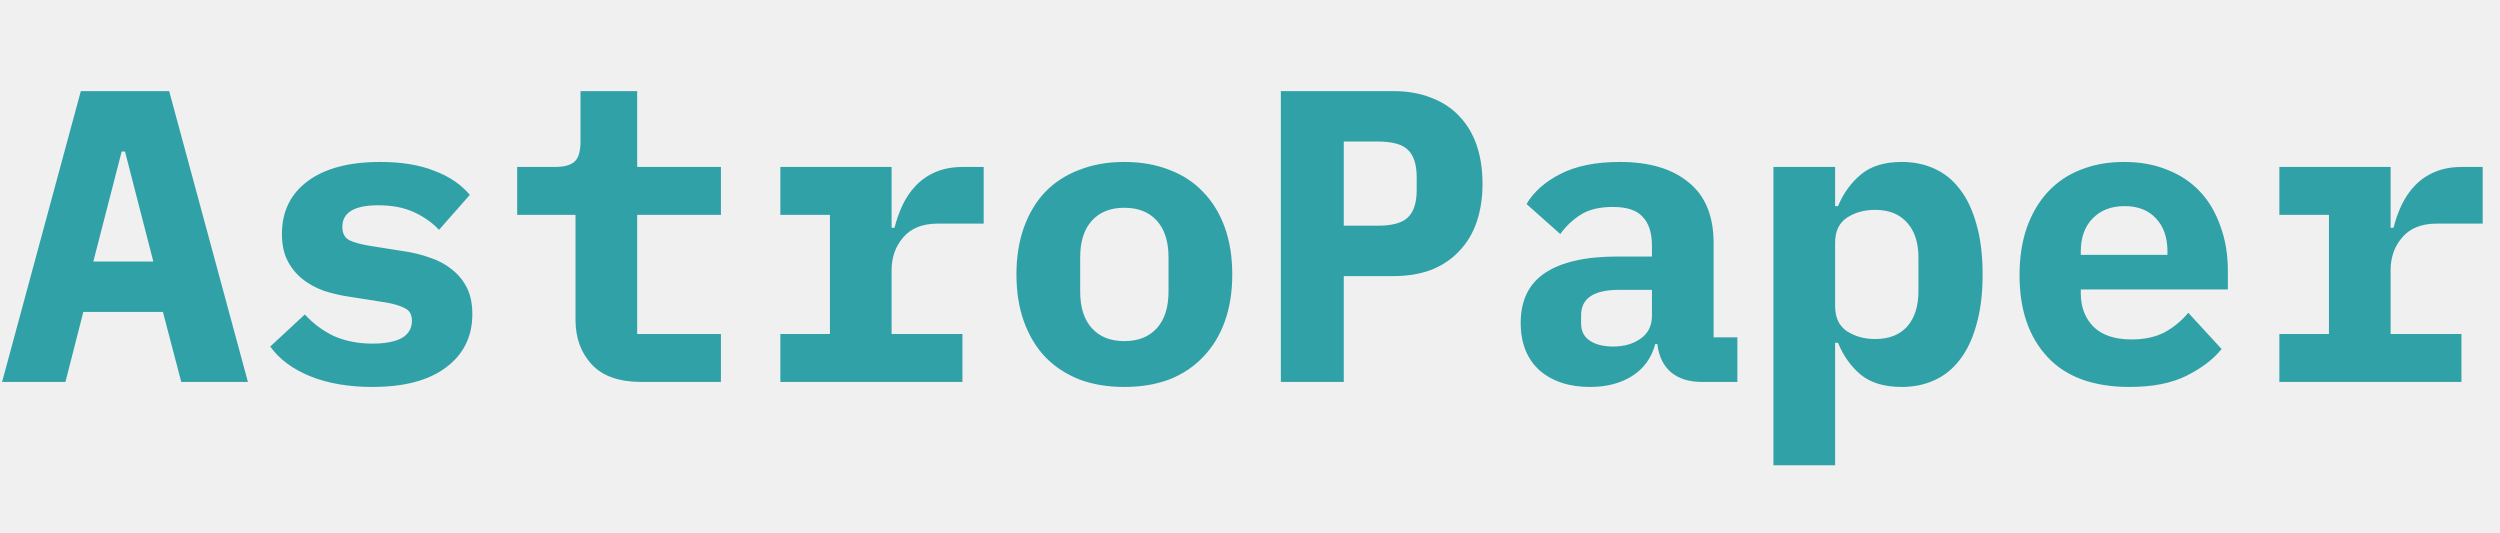
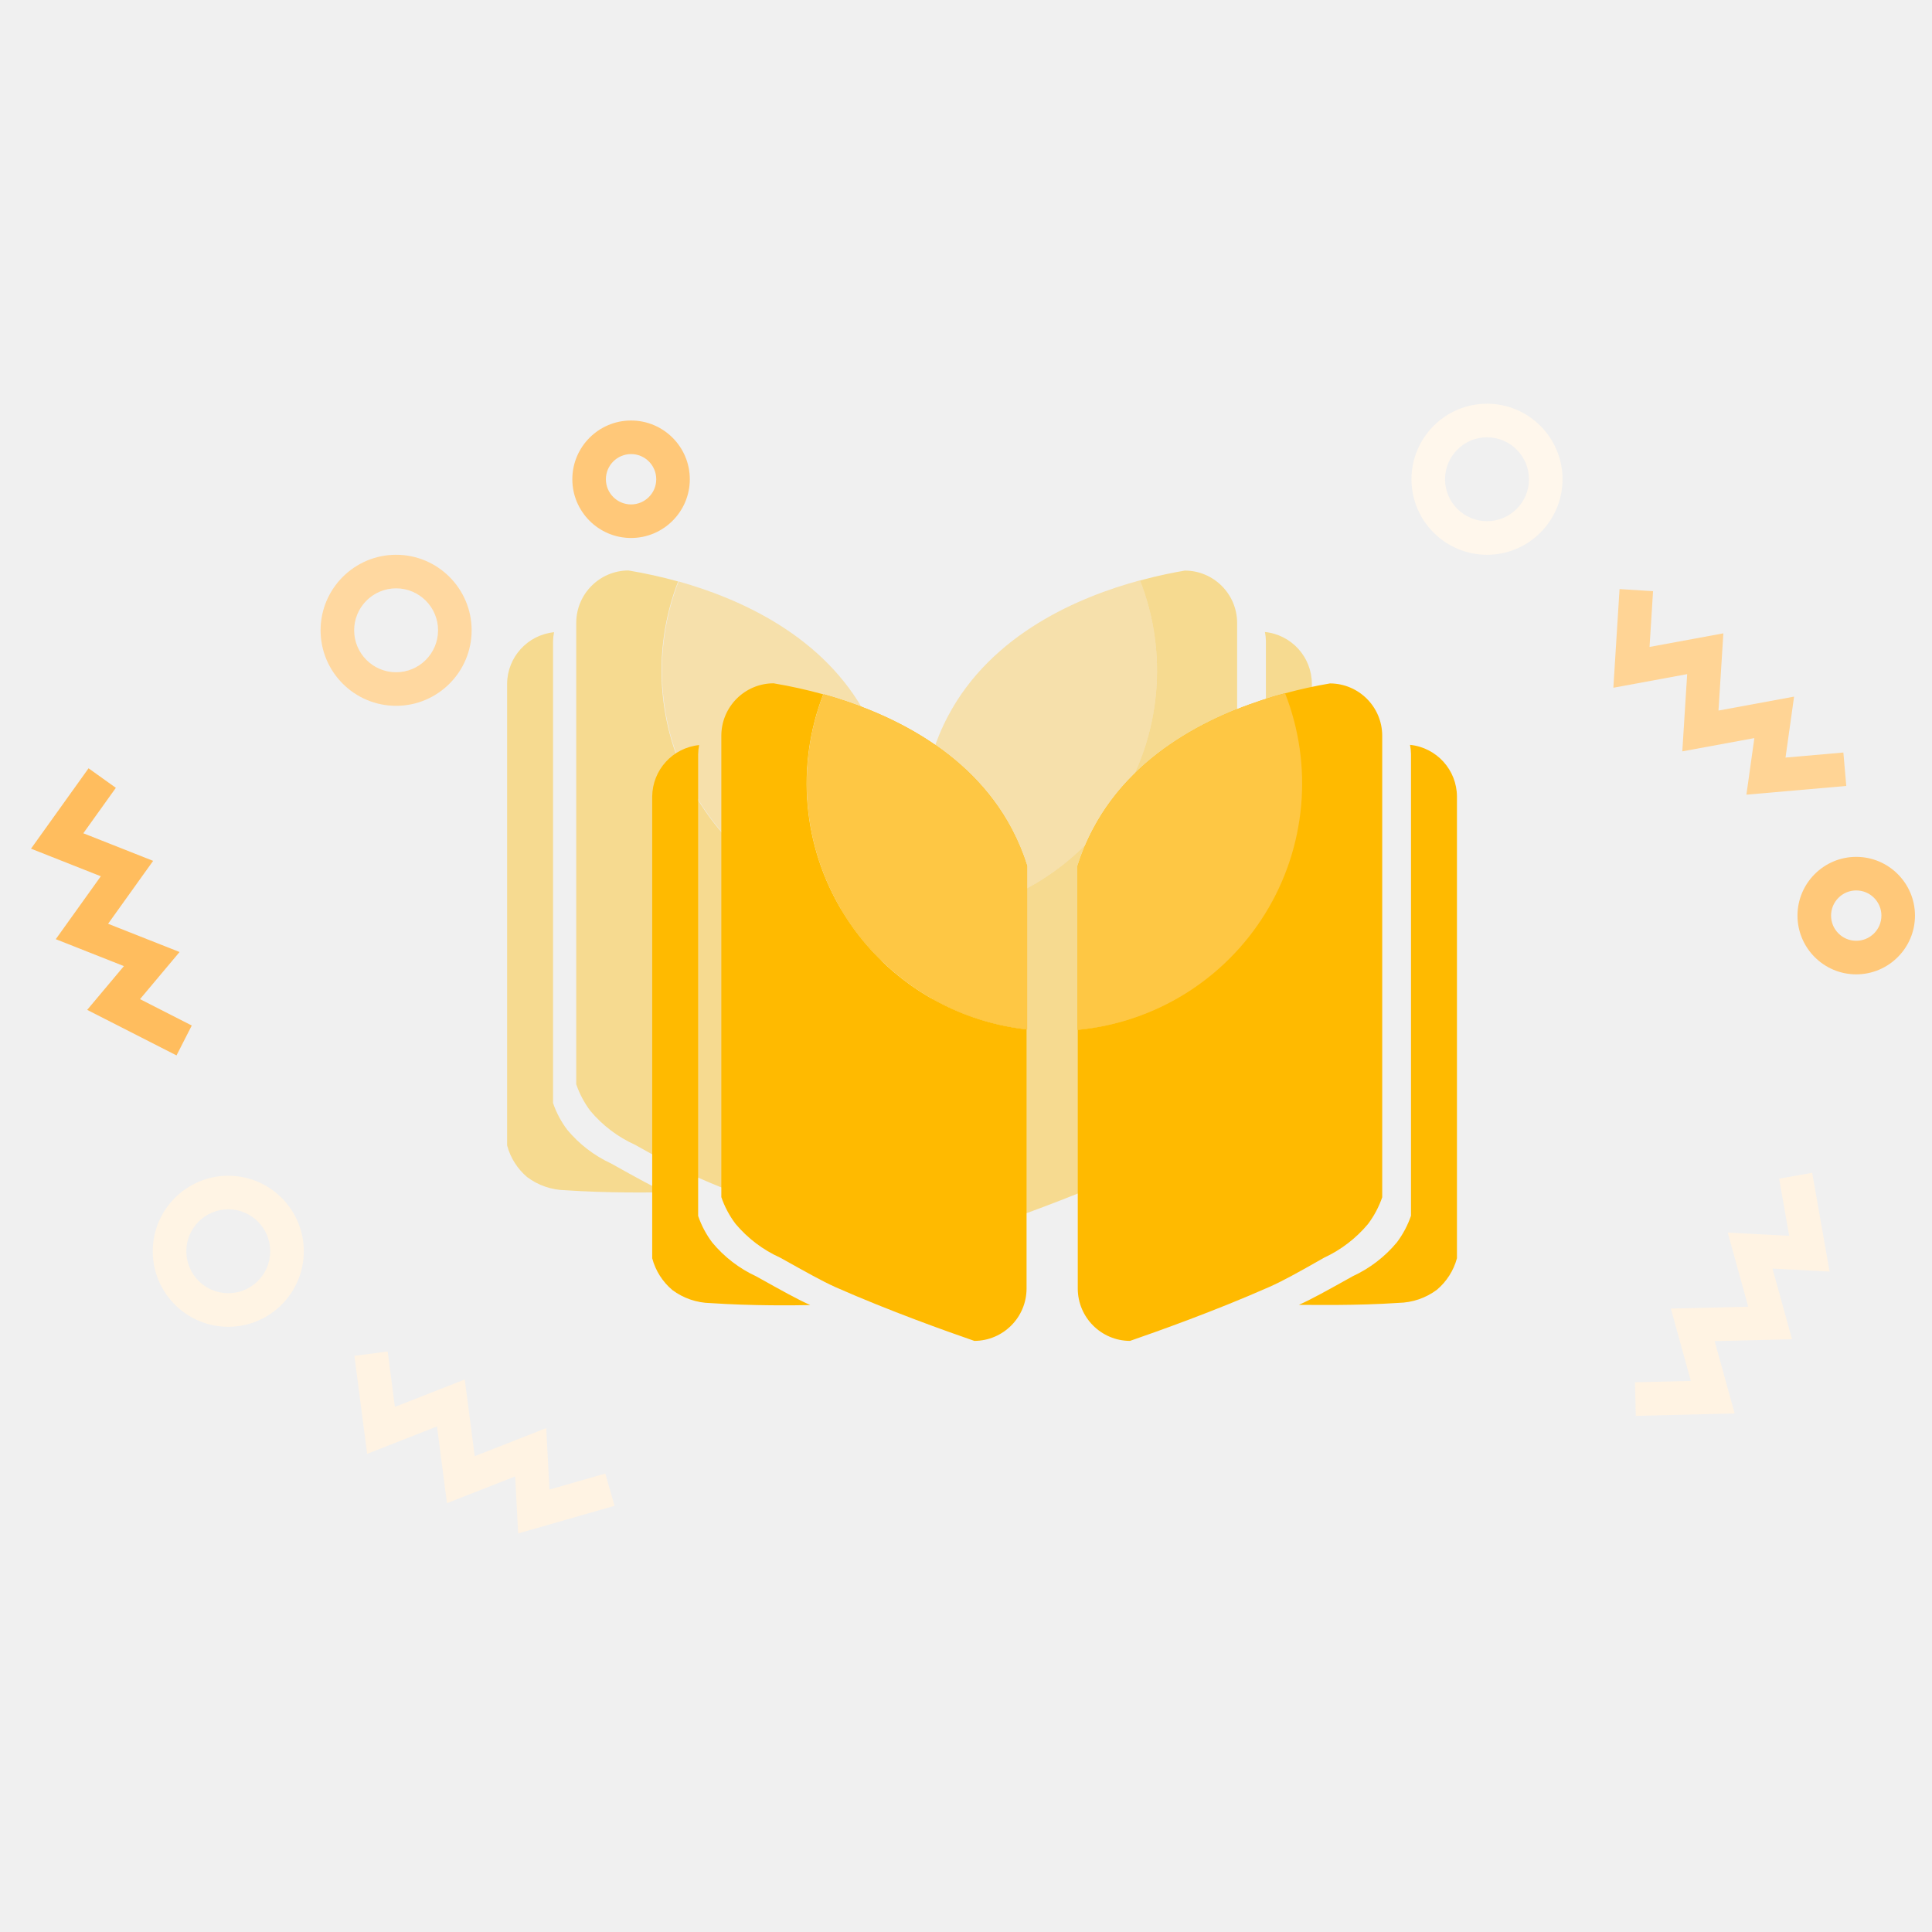
- <svg xmlns="http://www.w3.org/2000/svg" width="216" height="46" viewBox="0 0 216 46" fill="none">
-   <g clip-path="url(#clip0_1954_681)">
-     <path d="M15.66 33L14.076 26.952H7.2L5.652 33H0.18L6.984 7.872H14.616L21.42 33H15.66ZM10.8 13.092H10.512L8.064 22.596H13.248L10.8 13.092ZM32.17 33.432C30.106 33.432 28.306 33.12 26.77 32.496C25.258 31.872 24.118 31.02 23.35 29.94L26.338 27.168C27.058 27.96 27.898 28.584 28.858 29.04C29.842 29.472 30.958 29.688 32.206 29.688C33.262 29.688 34.09 29.532 34.69 29.22C35.29 28.884 35.59 28.38 35.59 27.708C35.59 27.18 35.386 26.82 34.978 26.628C34.57 26.412 34.006 26.244 33.286 26.124L30.298 25.656C29.458 25.536 28.678 25.356 27.958 25.116C27.238 24.852 26.614 24.504 26.086 24.072C25.558 23.64 25.138 23.112 24.826 22.488C24.514 21.864 24.358 21.108 24.358 20.22C24.358 18.276 25.102 16.752 26.59 15.648C28.078 14.544 30.166 13.992 32.854 13.992C34.678 13.992 36.226 14.244 37.498 14.748C38.794 15.228 39.826 15.924 40.594 16.836L37.93 19.86C37.378 19.26 36.67 18.756 35.806 18.348C34.942 17.94 33.898 17.736 32.674 17.736C30.61 17.736 29.578 18.36 29.578 19.608C29.578 20.16 29.782 20.544 30.19 20.76C30.598 20.952 31.162 21.108 31.882 21.228L34.834 21.696C35.674 21.816 36.454 22.008 37.174 22.272C37.894 22.512 38.518 22.848 39.046 23.28C39.598 23.712 40.03 24.24 40.342 24.864C40.654 25.488 40.81 26.244 40.81 27.132C40.81 29.076 40.054 30.612 38.542 31.74C37.054 32.868 34.93 33.432 32.17 33.432ZM55.412 33C53.492 33 52.064 32.496 51.128 31.488C50.192 30.48 49.724 29.196 49.724 27.636V18.564H44.684V14.424H47.96C48.752 14.424 49.316 14.268 49.652 13.956C49.988 13.644 50.156 13.068 50.156 12.228V7.872H55.052V14.424H62.288V18.564H55.052V28.86H62.288V33H55.412ZM67.422 28.86H71.706V18.564H67.422V14.424H77.034V19.68H77.286C77.454 19.008 77.682 18.36 77.97 17.736C78.282 17.088 78.666 16.524 79.122 16.044C79.602 15.54 80.178 15.144 80.85 14.856C81.522 14.568 82.314 14.424 83.226 14.424H84.99V19.32H81.03C79.71 19.32 78.714 19.716 78.042 20.508C77.37 21.276 77.034 22.224 77.034 23.352V28.86H83.154V33H67.422V28.86ZM97.144 33.432C95.704 33.432 94.408 33.216 93.256 32.784C92.104 32.328 91.12 31.68 90.304 30.84C89.512 30 88.9 28.98 88.468 27.78C88.036 26.58 87.82 25.224 87.82 23.712C87.82 22.2 88.036 20.844 88.468 19.644C88.9 18.444 89.512 17.424 90.304 16.584C91.12 15.744 92.104 15.108 93.256 14.676C94.408 14.22 95.704 13.992 97.144 13.992C98.584 13.992 99.88 14.22 101.032 14.676C102.184 15.108 103.156 15.744 103.948 16.584C104.764 17.424 105.388 18.444 105.82 19.644C106.252 20.844 106.468 22.2 106.468 23.712C106.468 25.224 106.252 26.58 105.82 27.78C105.388 28.98 104.764 30 103.948 30.84C103.156 31.68 102.184 32.328 101.032 32.784C99.88 33.216 98.584 33.432 97.144 33.432ZM97.144 29.472C98.344 29.472 99.28 29.1 99.952 28.356C100.624 27.612 100.96 26.556 100.96 25.188V22.236C100.96 20.868 100.624 19.812 99.952 19.068C99.28 18.324 98.344 17.952 97.144 17.952C95.944 17.952 95.008 18.324 94.336 19.068C93.664 19.812 93.328 20.868 93.328 22.236V25.188C93.328 26.556 93.664 27.612 94.336 28.356C95.008 29.1 95.944 29.472 97.144 29.472ZM110.666 33V7.872H120.386C121.61 7.872 122.702 8.064 123.662 8.448C124.622 8.808 125.426 9.336 126.074 10.032C126.746 10.728 127.25 11.568 127.586 12.552C127.922 13.536 128.09 14.64 128.09 15.864C128.09 17.088 127.922 18.192 127.586 19.176C127.25 20.16 126.746 21 126.074 21.696C125.426 22.392 124.622 22.932 123.662 23.316C122.702 23.676 121.61 23.856 120.386 23.856H116.102V33H110.666ZM116.102 19.5H119.018C120.29 19.5 121.166 19.26 121.646 18.78C122.15 18.3 122.402 17.508 122.402 16.404V15.324C122.402 14.22 122.15 13.428 121.646 12.948C121.166 12.468 120.29 12.228 119.018 12.228H116.102V19.5ZM147.048 33C145.944 33 145.056 32.724 144.384 32.172C143.712 31.596 143.316 30.78 143.196 29.724H143.016C142.68 30.948 142.008 31.872 141 32.496C140.016 33.12 138.804 33.432 137.364 33.432C135.564 33.432 134.112 32.952 133.008 31.992C131.928 31.008 131.388 29.64 131.388 27.888C131.388 25.944 132.096 24.504 133.512 23.568C134.928 22.632 137.004 22.164 139.74 22.164H142.728V21.228C142.728 20.124 142.464 19.296 141.936 18.744C141.432 18.168 140.568 17.88 139.344 17.88C138.216 17.88 137.304 18.096 136.608 18.528C135.912 18.96 135.312 19.524 134.808 20.22L131.892 17.628C132.516 16.572 133.488 15.708 134.808 15.036C136.152 14.34 137.868 13.992 139.956 13.992C142.5 13.992 144.48 14.58 145.896 15.756C147.336 16.908 148.056 18.66 148.056 21.012V29.148H150.108V33H147.048ZM139.38 29.94C140.316 29.94 141.108 29.712 141.756 29.256C142.404 28.8 142.728 28.14 142.728 27.276V25.044H139.884C137.7 25.044 136.608 25.776 136.608 27.24V27.96C136.608 28.608 136.86 29.1 137.364 29.436C137.868 29.772 138.54 29.94 139.38 29.94ZM153.226 14.424H158.554V17.808H158.806C159.262 16.704 159.922 15.792 160.786 15.072C161.65 14.352 162.826 13.992 164.314 13.992C165.346 13.992 166.282 14.184 167.122 14.568C167.986 14.952 168.718 15.54 169.318 16.332C169.942 17.124 170.422 18.132 170.758 19.356C171.118 20.58 171.298 22.032 171.298 23.712C171.298 25.392 171.118 26.844 170.758 28.068C170.422 29.292 169.942 30.3 169.318 31.092C168.718 31.884 167.986 32.472 167.122 32.856C166.282 33.24 165.346 33.432 164.314 33.432C162.826 33.432 161.65 33.084 160.786 32.388C159.922 31.668 159.262 30.744 158.806 29.616H158.554V40.2H153.226V14.424ZM162.01 29.292C163.21 29.292 164.134 28.932 164.782 28.212C165.43 27.468 165.754 26.448 165.754 25.152V22.272C165.754 20.976 165.43 19.968 164.782 19.248C164.134 18.504 163.21 18.132 162.01 18.132C161.074 18.132 160.258 18.36 159.562 18.816C158.89 19.272 158.554 19.992 158.554 20.976V26.448C158.554 27.432 158.89 28.152 159.562 28.608C160.258 29.064 161.074 29.292 162.01 29.292ZM183.992 33.432C180.872 33.432 178.508 32.568 176.9 30.84C175.292 29.112 174.488 26.76 174.488 23.784C174.488 22.272 174.692 20.916 175.1 19.716C175.532 18.492 176.132 17.46 176.9 16.62C177.692 15.756 178.64 15.108 179.744 14.676C180.872 14.22 182.132 13.992 183.524 13.992C184.916 13.992 186.164 14.22 187.268 14.676C188.372 15.108 189.308 15.732 190.076 16.548C190.844 17.364 191.432 18.36 191.84 19.536C192.272 20.688 192.488 21.984 192.488 23.424V25.008H179.78V25.332C179.78 26.532 180.152 27.504 180.896 28.248C181.64 28.968 182.732 29.328 184.172 29.328C185.276 29.328 186.224 29.124 187.016 28.716C187.808 28.284 188.492 27.72 189.068 27.024L191.948 30.156C191.228 31.044 190.22 31.812 188.924 32.46C187.628 33.108 185.984 33.432 183.992 33.432ZM183.56 17.808C182.408 17.808 181.484 18.168 180.788 18.888C180.116 19.584 179.78 20.532 179.78 21.732V22.02H187.268V21.732C187.268 20.508 186.932 19.548 186.26 18.852C185.612 18.156 184.712 17.808 183.56 17.808ZM196.937 28.86H201.221V18.564H196.937V14.424H206.549V19.68H206.801C206.969 19.008 207.197 18.36 207.485 17.736C207.797 17.088 208.181 16.524 208.637 16.044C209.117 15.54 209.693 15.144 210.365 14.856C211.037 14.568 211.829 14.424 212.741 14.424H214.505V19.32H210.545C209.225 19.32 208.229 19.716 207.557 20.508C206.885 21.276 206.549 22.224 206.549 23.352V28.86H212.669V33H196.937V28.86Z" fill="#31A1A8" />
-   </g>
-   <defs>
-     <clipPath id="clip0_1954_681">
-       <rect width="216" height="46" fill="white" />
-     </clipPath>
-   </defs>
+ <svg xmlns="http://www.w3.org/2000/svg" t="1700742336985" class="icon" viewBox="0 0 1024 1024" version="1.1" p-id="1715" width="200" height="200">
+   <path d="M209.945 374.099c-22.074 0-40.029-17.955-40.029-40.029 0-22.074 17.956-40.029 40.029-40.029 22.073 0 40.029 17.956 40.029 40.029 0 22.073-17.955 40.029-40.029 40.029z m0-62.269c-12.266 0-22.238 9.973-22.238 22.238 0 12.266 9.973 22.239 22.238 22.239 12.266 0 22.237-9.973 22.237-22.239 0-12.265-9.971-22.238-22.237-22.238z" fill="#FFD8A0" p-id="1716" />
+   <path d="M788.144 294.04c-22.076 0-40.029-17.955-40.029-40.029 0-22.073 17.953-40.029 40.029-40.029 22.074 0 40.029 17.956 40.029 40.029 0 22.074-17.955 40.029-40.029 40.029z m0-62.267c-12.266 0-22.236 9.972-22.236 22.238s9.971 22.238 22.236 22.238c12.267 0 22.239-9.972 22.239-22.238 0-12.264-9.973-22.238-22.239-22.238z" fill="#FFF7EC" p-id="1717" />
+   <path d="M120.99 703.228c-22.074 0-40.029-17.957-40.029-40.03s17.955-40.028 40.029-40.028c22.075 0 40.03 17.956 40.03 40.028 0.001 22.073-17.956 40.03-40.03 40.03z m0-62.269c-12.266 0-22.238 9.974-22.238 22.238 0 12.267 9.972 22.238 22.238 22.238 12.267 0 22.24-9.972 22.24-22.238-0.001-12.264-9.974-22.238-22.24-22.238z" fill="#FFF4E4" p-id="1718" />
+   <path d="M983.843 516.426c-17.163 0-31.134-13.969-31.134-31.135s13.97-31.135 31.134-31.135c17.165 0 31.134 13.969 31.134 31.135s-13.971 31.135-31.134 31.135z m0-44.477c-7.356 0-13.342 5.985-13.342 13.343 0 7.357 5.985 13.342 13.342 13.342s13.345-5.984 13.345-13.342c0-7.358-5.988-13.343-13.345-13.343zM334.48 285.144c-17.166 0-31.134-13.968-31.134-31.133s13.968-31.135 31.134-31.135c17.165 0 31.134 13.969 31.134 31.135 0 17.167-13.969 31.133-31.134 31.133z m0-44.475c-7.357 0-13.345 5.986-13.345 13.344 0 7.357 5.987 13.343 13.345 13.343 7.357 0 13.342-5.986 13.342-13.343 0-7.358-5.984-13.344-13.342-13.344z" fill="#FFC879" p-id="1719" />
+   <path d="M925.632 421.199l4.211-29.994-38.186 7.034 2.58-40.933-39.125 7.212 3.283-52.297 17.755 1.113-1.857 29.553 39.124-7.211-2.58 40.932 40.064-7.382-4.544 32.306 30.665-2.685 1.546 17.721z" fill="#FFD495" p-id="1720" />
+   <path d="M274.635 812.76l-1.579-30.247-36.156 14.194-5.281-40.672-37.032 14.534-6.735-51.947 17.634-2.294 3.816 29.36 37.031-14.532 5.283 40.655 37.909-14.89 1.704 32.577 29.586-8.479 4.901 17.094zM867.01 750.434l-0.431-17.79 29.604-0.723-10.589-38.344 40.993-1.001-10.832-39.256 32.557 1.704-5.331-30.307 17.511-3.094 9.225 52.339-30.25-1.581 10.332 37.432-40.995 0.999 10.59 38.343z" fill="#FFF3E3" p-id="1721" />
+   <path d="M93.557 559.392l-47.352-24.134 19.468-23.202-36.111-14.273 23.871-33.341-36.997-14.629 30.5-42.6 14.471 10.354-17.242 24.081 36.997 14.629-23.873 33.341 37.885 14.967-20.963 24.975 27.425 13.986z" fill="#FFBD5E" p-id="1722" />
+   <path d="M522.007 650.894c15.154-5.249 44.977-15.855 73.757-28.555 7.451-3.313 14.795-7.394 29.123-15.547a67 67 0 0 0 23.305-17.881 51.226 51.226 0 0 0 7.511-14.161V330.083c-0.059-15.253-12.416-27.603-27.67-27.669-5.737 0.967-13.98 2.586-23.806 5.248a131.13 131.13 0 0 1-10.457 116.582c-21.191 34.395-57.052 56.95-97.114 61.422-0.783 0.084-1.535 0.284-2.319 0.359v137.199c0.067 15.255 12.416 27.602 27.67 27.67zM439.522 650.894c15.253-0.067 27.604-12.415 27.669-27.671V485.798a131.18 131.18 0 0 1-97.537-62.324c-21.104-34.763-24.875-77.354-10.23-115.296a260.224 260.224 0 0 0-26.335-5.825c-15.254 0.06-27.604 12.417-27.671 27.671V574.69a50.847 50.847 0 0 0 7.519 14.153 66.813 66.813 0 0 0 23.706 17.948c14.62 8.153 21.963 12.292 29.13 15.547 28.772 12.7 58.604 23.307 73.749 28.556z" fill="#FFBA00" opacity=".4" p-id="1723" />
+   <path d="M664.438 630.733a35.007 35.007 0 0 0 20.22-6.926 33.149 33.149 0 0 0 10.654-16.723V362.409c-0.041-14.161-10.78-26.002-24.874-27.437 0.325 1.619 0.501 3.254 0.525 4.898v244.668a50.928 50.928 0 0 1-7.51 14.151 66.721 66.721 0 0 1-23.306 17.891c-14.094 7.861-21.379 11.934-28.606 15.204 7.696 0.001 30.533 0.467 52.897-1.051zM293.652 335.09c-14.043 1.434-24.766 13.2-24.875 27.319v244.676a33.099 33.099 0 0 0 10.665 16.831 34.964 34.964 0 0 0 20.21 6.936c22.372 1.517 45.202 1.218 52.896 1.05-7.227-3.27-14.503-7.344-28.604-15.203a66.703 66.703 0 0 1-23.298-17.892 50.838 50.838 0 0 1-7.519-14.151V339.987c0.025-1.644 0.201-3.279 0.525-4.897z" fill="#FFBA00" opacity=".4" p-id="1724" />
+   <path d="M593.77 424.242a131.126 131.126 0 0 0 10.457-116.582c-0.005-0.016-0.011-0.041-0.019-0.059-31.633 8.562-78.529 27.954-101.768 71.996a116.172 116.172 0 0 0-8.162 19.577v86.849c0.803-0.075 1.578-0.274 2.378-0.359 40.062-4.472 75.922-27.027 97.114-61.422zM359.658 308.178c-14.645 37.942-10.873 80.533 10.221 115.296a131.216 131.216 0 0 0 97.546 62.324h0.06v-86.624a116.917 116.917 0 0 0-8.153-19.577c-22.722-43.047-68.099-62.566-99.674-71.419z" fill="#FEC744" opacity=".4" p-id="1725" />
+   <path d="M571.239 545.837v137.2c0.065 15.252 12.417 27.604 27.672 27.67 15.153-5.248 44.976-15.854 73.756-28.556 7.449-3.312 14.795-7.393 29.122-15.545a67.027 67.027 0 0 0 23.306-17.883 51.24 51.24 0 0 0 7.509-14.16V389.896c-0.056-15.254-12.415-27.604-27.669-27.671a249.913 249.913 0 0 0-24.231 5.358 131.122 131.122 0 0 1-10.39 116.355 131.076 131.076 0 0 1-99.075 61.899zM409.992 362.167c-15.254 0.058-27.604 12.417-27.671 27.67v244.667a50.79 50.79 0 0 0 7.519 14.152 66.82 66.82 0 0 0 23.707 17.949c14.619 8.152 21.962 12.292 29.13 15.545 28.772 12.701 58.603 23.308 73.75 28.556 15.253-0.066 27.603-12.418 27.67-27.67V545.612a131.19 131.19 0 0 1-97.539-62.325c-21.103-34.762-24.875-77.354-10.231-115.295a260.224 260.224 0 0 0-26.335-5.825z" fill="#FFBA00" p-id="1726" />
+   <path d="M740.357 658.503a66.708 66.708 0 0 1-23.307 17.891c-14.094 7.86-21.379 11.934-28.605 15.204 7.695 0 30.531 0.469 52.896-1.051a34.999 34.999 0 0 0 20.219-6.926 33.17 33.17 0 0 0 10.655-16.724V422.223c-0.042-14.161-10.781-26.001-24.875-27.438 0.325 1.619 0.501 3.255 0.525 4.898v244.668a50.98 50.98 0 0 1-7.508 14.152zM370.556 394.902c-14.044 1.436-24.767 13.201-24.875 27.321v244.675a33.1 33.1 0 0 0 10.664 16.831 34.938 34.938 0 0 0 20.21 6.936c22.371 1.518 45.202 1.218 52.895 1.05-7.226-3.271-14.502-7.343-28.604-15.203a66.716 66.716 0 0 1-23.298-17.891 50.82 50.82 0 0 1-7.518-14.151V399.801c0.025-1.644 0.2-3.279 0.526-4.899z" fill="#FFBA00" p-id="1727" />
+   <path d="M681.11 367.416c-31.633 8.562-78.53 27.954-101.768 71.996a116.094 116.094 0 0 0-8.163 19.577v86.849c41.031-3.813 77.88-26.703 99.492-61.783s25.476-78.288 10.439-116.639z" fill="#FFBA00" p-id="1728" />
+   <path d="M681.11 367.416c-31.633 8.562-78.53 27.954-101.768 71.996a116.094 116.094 0 0 0-8.163 19.577v86.849c41.031-3.813 77.88-26.703 99.492-61.783s25.476-78.288 10.439-116.639z" fill="#FEC744" p-id="1729" />
+   <path d="M544.328 545.612h0.058v-86.625a116.623 116.623 0 0 0-8.151-19.577c-22.723-43.048-68.099-62.566-99.674-71.419-14.644 37.942-10.873 80.533 10.222 115.295a131.212 131.212 0 0 0 97.545 62.326z" fill="#FFBA00" p-id="1730" />
+   <path d="M544.328 545.612h0.058v-86.625a116.623 116.623 0 0 0-8.151-19.577c-22.723-43.048-68.099-62.566-99.674-71.419-14.644 37.942-10.873 80.533 10.222 115.295a131.212 131.212 0 0 0 97.545 62.326z" fill="#FEC744" p-id="1731" />
</svg>
